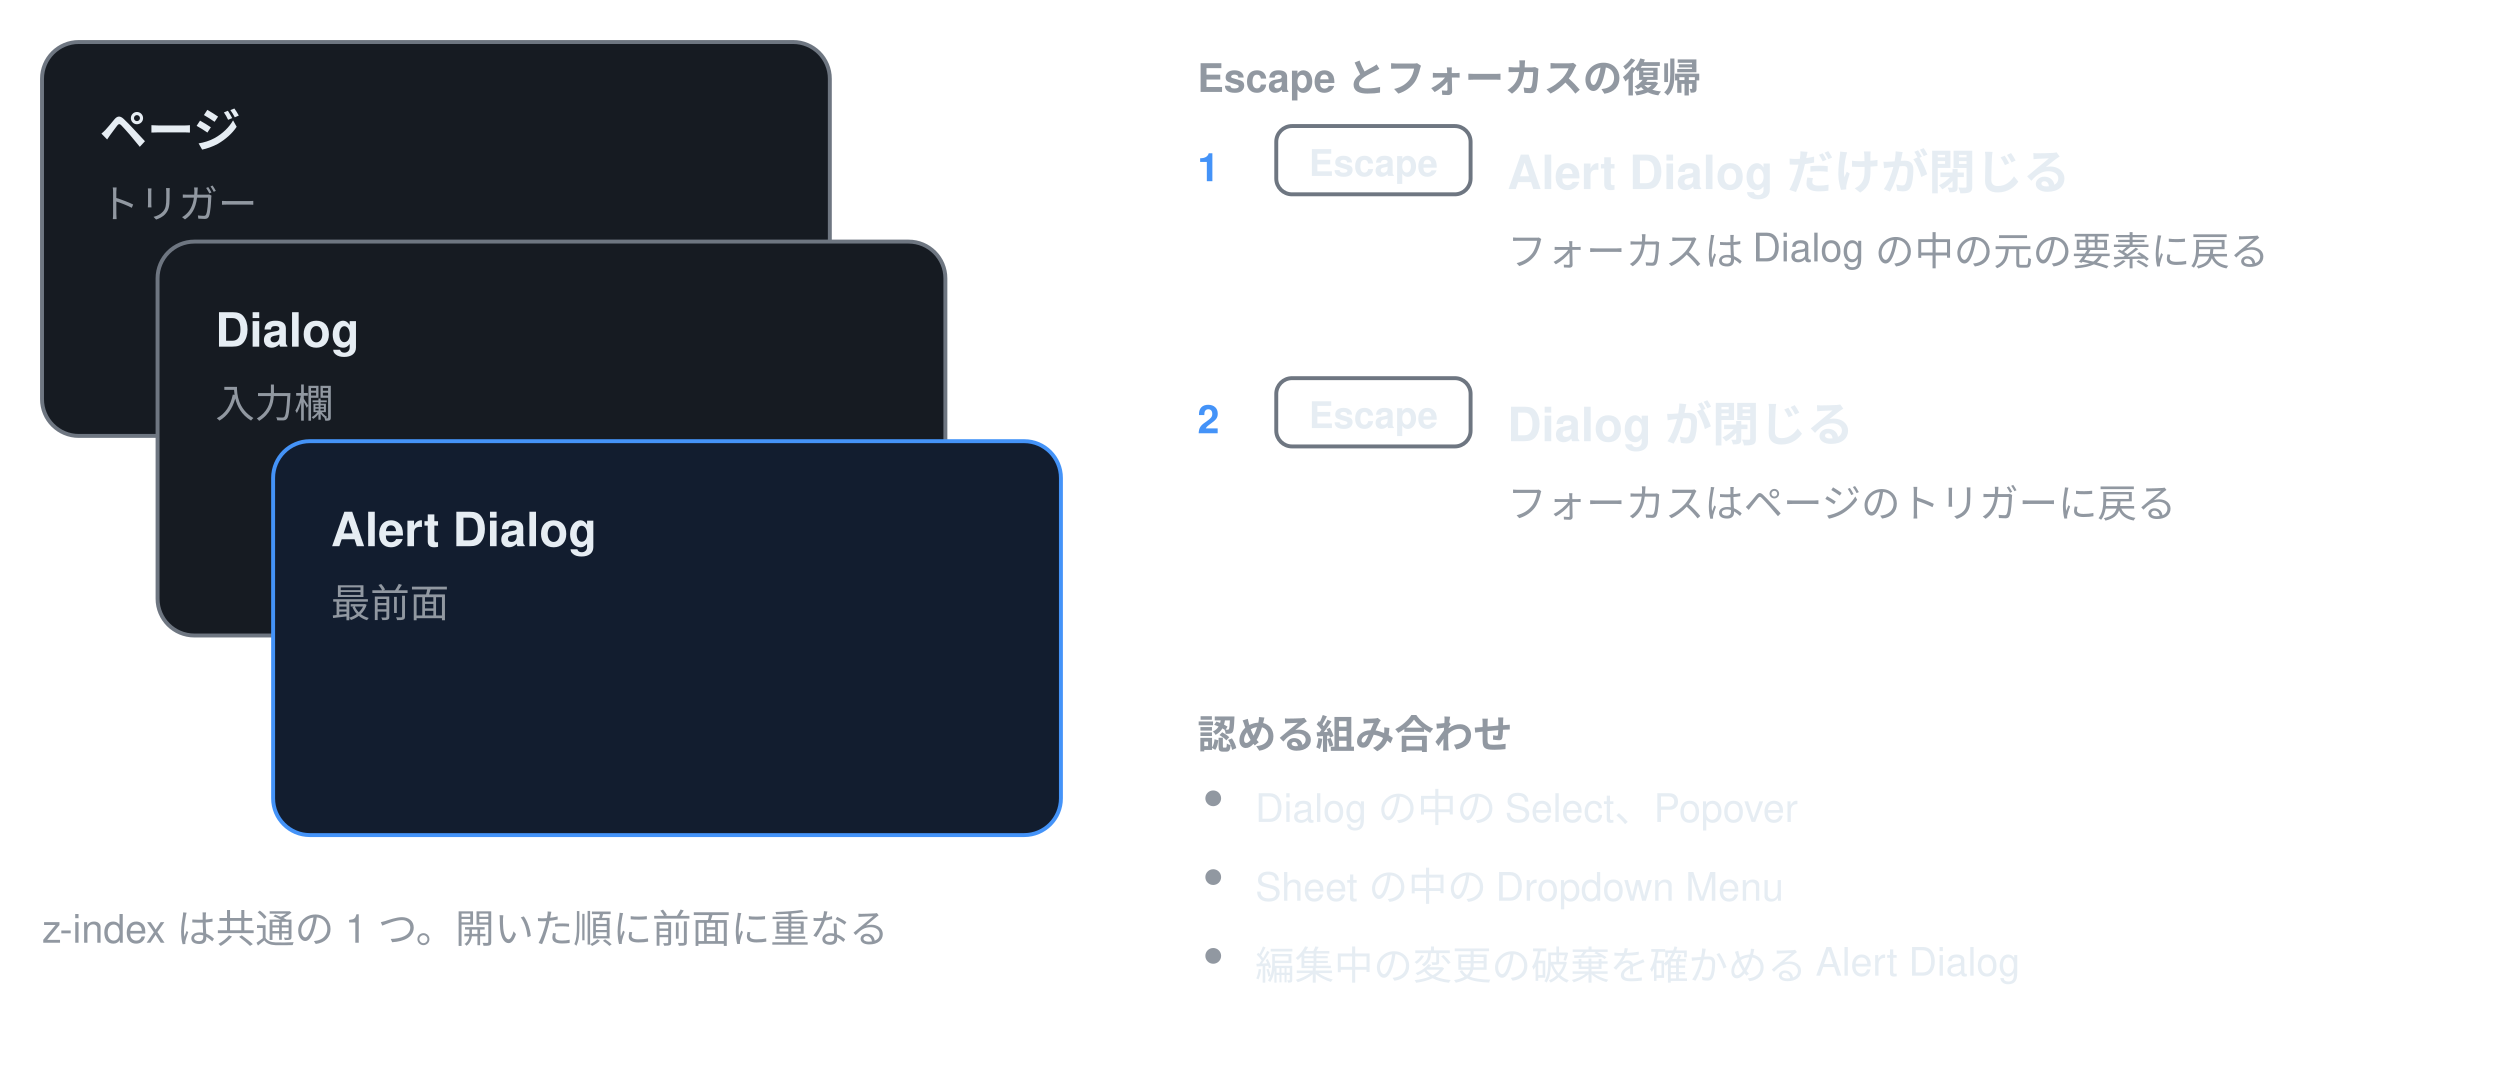
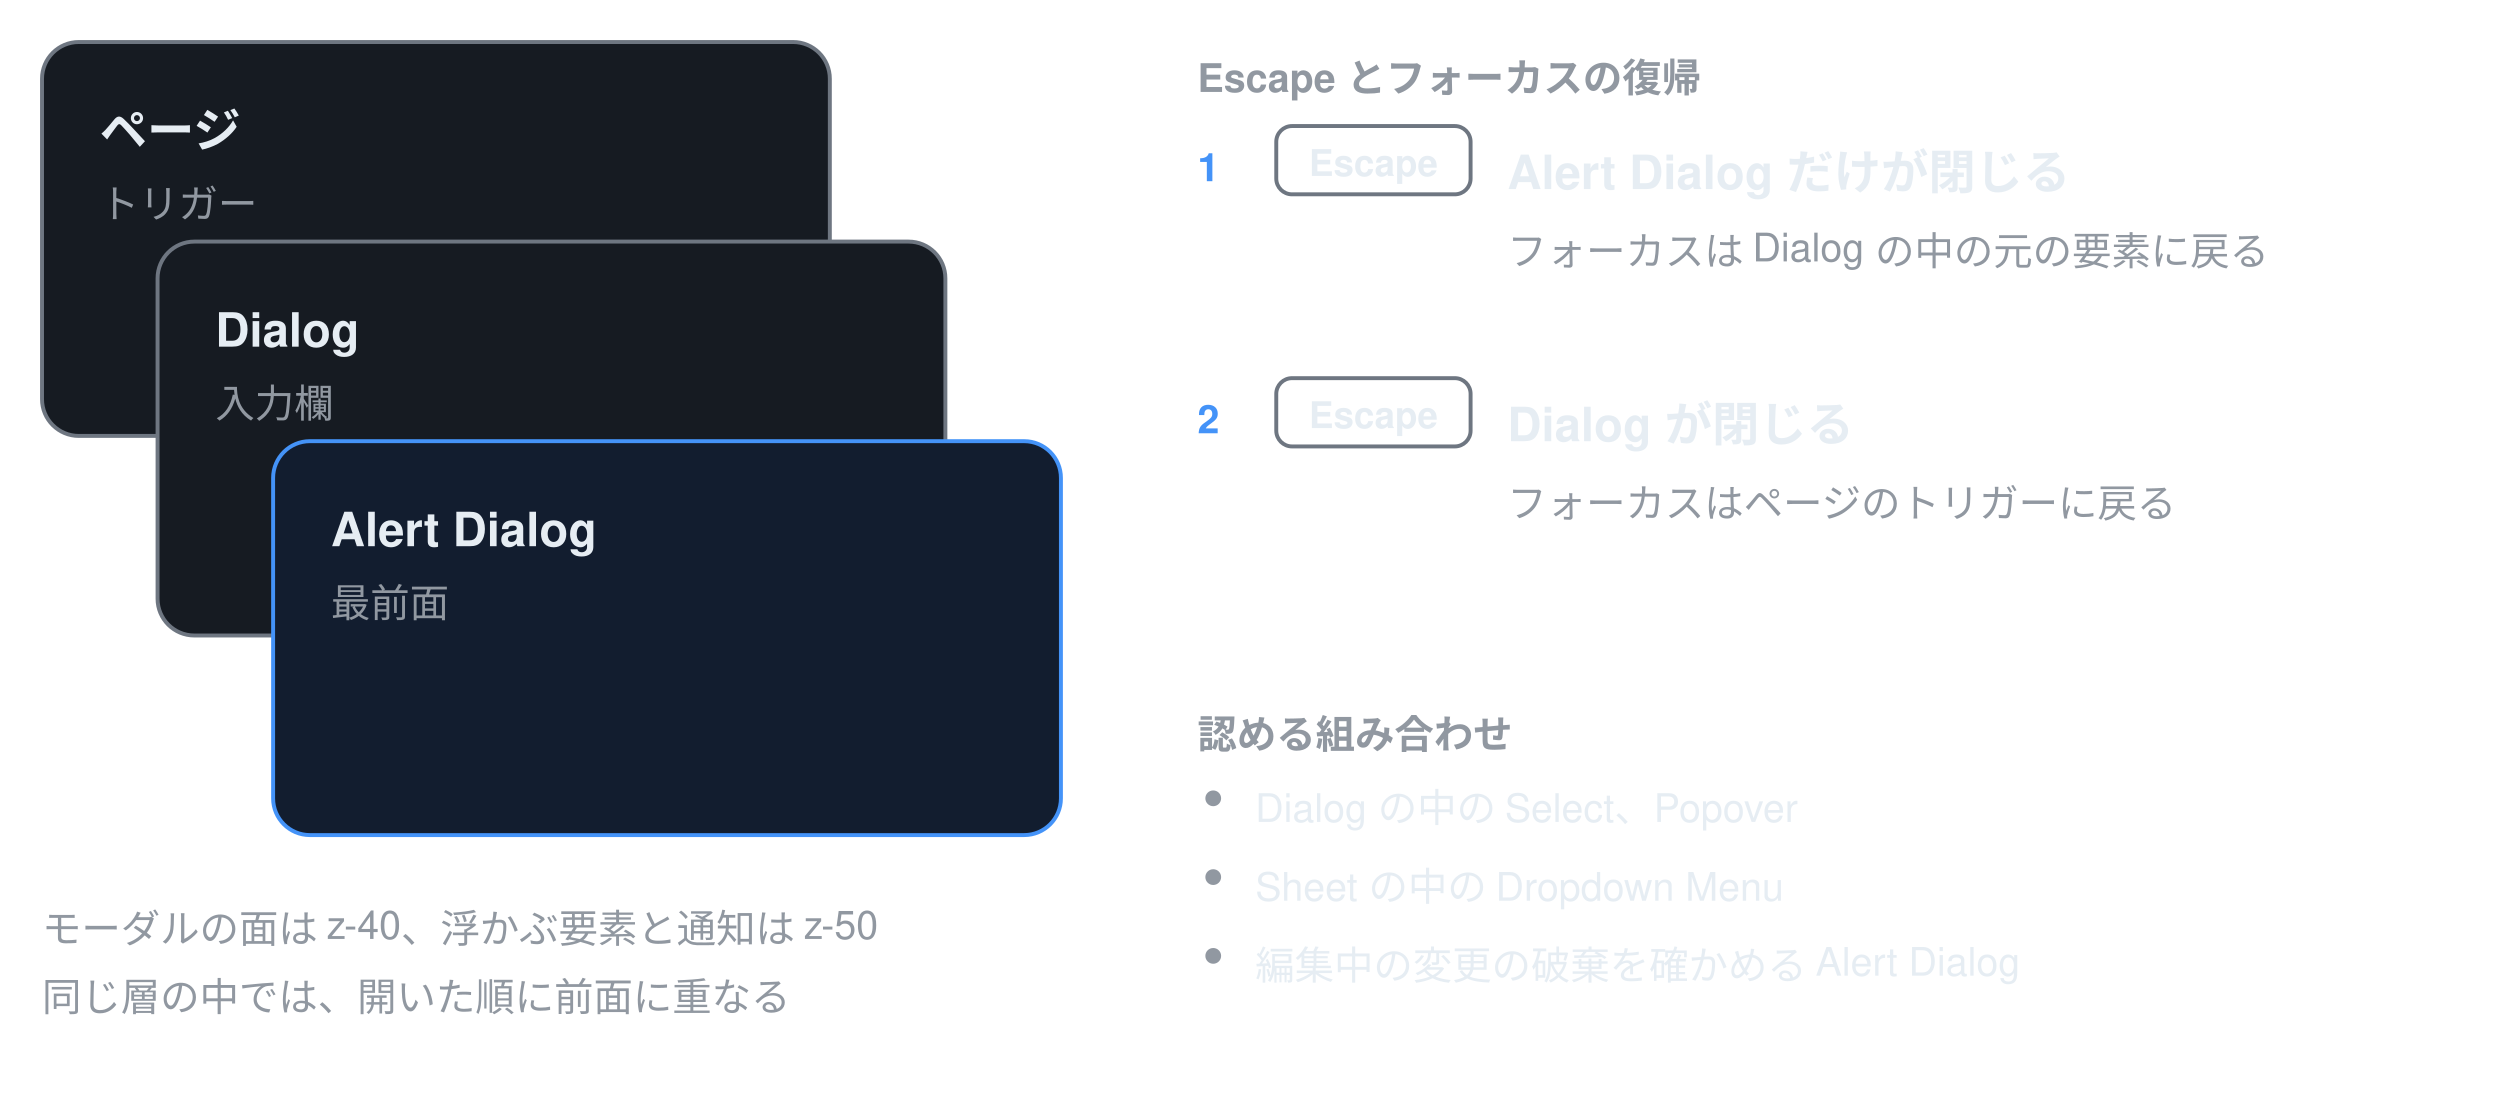
- <svg xmlns="http://www.w3.org/2000/svg" style="background: transparent; background-color: transparent; color-scheme: dark;" version="1.1" width="952px" height="411px" viewBox="0 0 952 411">
+ <svg xmlns="http://www.w3.org/2000/svg" style="background: transparent; background-color: transparent; color-scheme: dark;" version="1.1" width="952px" height="423px" viewBox="0 0 952 423">
  <defs />
  <g>
    <g data-cell-id="0">
      <g data-cell-id="1">
        <g data-cell-id="c1">
          <g>
            <rect x="16" y="16" width="300" height="150" rx="14" ry="14" fill="#f6f8fa" stroke="#8c959f" stroke-width="1.5" pointer-events="all" style="fill: rgb(22, 27, 34); stroke: rgb(110, 118, 129);" />
          </g>
        </g>
        <g data-cell-id="c2">
          <g>
            <rect x="38" y="34" width="220" height="24" fill="none" stroke="none" pointer-events="all" />
          </g>
          <g>
            <g fill="#1F2328" font-family="Helvetica" font-weight="bold" text-anchor="start" font-size="18px" style="fill: rgb(230, 237, 243);">
              <text x="38" y="56">ページ</text>
            </g>
          </g>
        </g>
        <g data-cell-id="c3">
          <g>
            <rect x="38" y="64" width="220" height="20" fill="none" stroke="none" pointer-events="all" />
          </g>
          <g>
            <g fill="#59636E" font-family="Helvetica" text-anchor="start" font-size="15px" style="fill: rgb(145, 152, 161);">
              <text x="38" y="83">トリガー</text>
            </g>
          </g>
        </g>
        <g data-cell-id="c4">
          <g>
            <rect x="60" y="92" width="300" height="150" rx="14" ry="14" fill="#f6f8fa" stroke="#8c959f" stroke-width="1.5" pointer-events="all" style="fill: rgb(22, 27, 34); stroke: rgb(110, 118, 129);" />
          </g>
        </g>
        <g data-cell-id="c5">
          <g>
            <rect x="82" y="110" width="220" height="24" fill="none" stroke="none" pointer-events="all" />
          </g>
          <g>
            <g fill="#1F2328" font-family="Helvetica" font-weight="bold" text-anchor="start" font-size="18px" style="fill: rgb(230, 237, 243);">
              <text x="82" y="132">Dialog</text>
            </g>
          </g>
        </g>
        <g data-cell-id="c6">
          <g>
            <rect x="82" y="140" width="220" height="20" fill="none" stroke="none" pointer-events="all" />
          </g>
          <g>
            <g fill="#59636E" font-family="Helvetica" text-anchor="start" font-size="15px" style="fill: rgb(145, 152, 161);">
              <text x="82" y="159">入力欄</text>
            </g>
          </g>
        </g>
        <g data-cell-id="c7">
          <g>
            <rect x="104" y="168" width="300" height="150" rx="14" ry="14" fill="#ddf4ff" stroke="#0969da" stroke-width="1.5" pointer-events="all" style="fill: rgb(18, 29, 47); stroke: rgb(68, 147, 248);" />
          </g>
        </g>
        <g data-cell-id="c8">
          <g>
            <rect x="126" y="186" width="220" height="24" fill="none" stroke="none" pointer-events="all" />
          </g>
          <g>
            <g fill="#1F2328" font-family="Helvetica" font-weight="bold" text-anchor="start" font-size="18px" style="fill: rgb(230, 237, 243);">
              <text x="126" y="208">Alert Dialog</text>
            </g>
          </g>
        </g>
        <g data-cell-id="c9">
          <g>
            <rect x="126" y="216" width="220" height="20" fill="none" stroke="none" pointer-events="all" />
          </g>
          <g>
            <g fill="#59636E" font-family="Helvetica" text-anchor="start" font-size="15px" style="fill: rgb(145, 152, 161);">
              <text x="126" y="235">最前面</text>
            </g>
          </g>
        </g>
        <g data-cell-id="c10">
          <g>
            <rect x="456" y="16" width="460" height="18" fill="none" stroke="none" pointer-events="all" />
          </g>
          <g>
            <g fill="#59636E" font-family="Helvetica" font-weight="bold" text-anchor="start" font-size="15px" style="fill: rgb(145, 152, 161);">
              <text x="456" y="35">Escape とフォーカスの復帰</text>
            </g>
          </g>
        </g>
        <g data-cell-id="c11">
          <g>
            <rect x="456" y="50" width="24" height="20" fill="none" stroke="none" pointer-events="all" />
          </g>
          <g>
            <g fill="#0969DA" font-family="Helvetica" font-weight="bold" text-anchor="start" font-size="15px" style="fill: rgb(68, 147, 248);">
              <text x="456" y="69">1</text>
            </g>
          </g>
        </g>
        <g data-cell-id="c12">
          <g>
            <rect x="486" y="48" width="74" height="26" rx="6" ry="6" fill="none" stroke="#8c959f" stroke-width="1.5" pointer-events="all" style="stroke: rgb(110, 118, 129);" />
          </g>
        </g>
        <g data-cell-id="c13">
          <g>
            <rect x="486" y="48" width="74" height="26" fill="none" stroke="none" pointer-events="all" />
          </g>
          <g>
            <g fill="#1F2328" font-family="Helvetica" font-weight="bold" text-anchor="middle" font-size="14px" style="fill: rgb(230, 237, 243);">
              <text x="523" y="67">Escape</text>
            </g>
          </g>
        </g>
        <g data-cell-id="c14">
          <g>
            <rect x="574" y="50" width="340" height="24" fill="none" stroke="none" pointer-events="all" />
          </g>
          <g>
            <g fill="#1F2328" font-family="Helvetica" font-weight="bold" text-anchor="start" font-size="18px" style="fill: rgb(230, 237, 243);">
              <text x="574" y="72">Alert Dialog だけが閉じる</text>
            </g>
          </g>
        </g>
        <g data-cell-id="c15">
          <g>
            <rect x="574" y="82" width="340" height="20" fill="none" stroke="none" pointer-events="all" />
          </g>
          <g>
            <g fill="#59636E" font-family="Helvetica" text-anchor="start" font-size="15px" style="fill: rgb(145, 152, 161);">
              <text x="574" y="101">フォーカスは Dialog の中の元の要素に戻る</text>
            </g>
          </g>
        </g>
        <g data-cell-id="c16">
          <g>
            <rect x="456" y="146" width="24" height="20" fill="none" stroke="none" pointer-events="all" />
          </g>
          <g>
            <g fill="#0969DA" font-family="Helvetica" font-weight="bold" text-anchor="start" font-size="15px" style="fill: rgb(68, 147, 248);">
              <text x="456" y="165">2</text>
            </g>
          </g>
        </g>
        <g data-cell-id="c17">
          <g>
            <rect x="486" y="144" width="74" height="26" rx="6" ry="6" fill="none" stroke="#8c959f" stroke-width="1.5" pointer-events="all" style="stroke: rgb(110, 118, 129);" />
          </g>
        </g>
        <g data-cell-id="c18">
          <g>
            <rect x="486" y="144" width="74" height="26" fill="none" stroke="none" pointer-events="all" />
          </g>
          <g>
            <g fill="#1F2328" font-family="Helvetica" font-weight="bold" text-anchor="middle" font-size="14px" style="fill: rgb(230, 237, 243);">
              <text x="523" y="163">Escape</text>
            </g>
          </g>
        </g>
        <g data-cell-id="c19">
          <g>
            <rect x="574" y="146" width="340" height="24" fill="none" stroke="none" pointer-events="all" />
          </g>
          <g>
            <g fill="#1F2328" font-family="Helvetica" font-weight="bold" text-anchor="start" font-size="18px" style="fill: rgb(230, 237, 243);">
              <text x="574" y="168">Dialog が閉じる</text>
            </g>
          </g>
        </g>
        <g data-cell-id="c20">
          <g>
            <rect x="574" y="178" width="340" height="20" fill="none" stroke="none" pointer-events="all" />
          </g>
          <g>
            <g fill="#59636E" font-family="Helvetica" text-anchor="start" font-size="15px" style="fill: rgb(145, 152, 161);">
              <text x="574" y="197">フォーカスはページのトリガーに戻る</text>
            </g>
          </g>
        </g>
        <g data-cell-id="c21">
          <g>
            <rect x="456" y="266" width="460" height="18" fill="none" stroke="none" pointer-events="all" />
          </g>
          <g>
            <g fill="#59636E" font-family="Helvetica" font-weight="bold" text-anchor="start" font-size="15px" style="fill: rgb(145, 152, 161);">
              <text x="456" y="285">認める組み合わせ</text>
            </g>
          </g>
        </g>
        <g data-cell-id="c22">
          <g>
            <ellipse cx="462" cy="304" rx="3" ry="3" fill="#57606a" stroke="none" pointer-events="all" style="fill: rgb(145, 152, 161);" />
          </g>
        </g>
        <g data-cell-id="c23">
          <g>
            <rect x="478" y="294" width="440" height="20" fill="none" stroke="none" pointer-events="all" />
          </g>
          <g>
            <g fill="#1F2328" font-family="Helvetica" text-anchor="start" font-size="15px" style="fill: rgb(230, 237, 243);">
              <text x="478" y="313">Dialog の中の Select、Popover</text>
            </g>
          </g>
        </g>
        <g data-cell-id="c24">
          <g>
            <ellipse cx="462" cy="334" rx="3" ry="3" fill="#57606a" stroke="none" pointer-events="all" style="fill: rgb(145, 152, 161);" />
          </g>
        </g>
        <g data-cell-id="c25">
          <g>
            <rect x="478" y="324" width="440" height="20" fill="none" stroke="none" pointer-events="all" />
          </g>
          <g>
            <g fill="#1F2328" font-family="Helvetica" text-anchor="start" font-size="15px" style="fill: rgb(230, 237, 243);">
              <text x="478" y="343">Sheet の中の Dropdown Menu</text>
            </g>
          </g>
        </g>
        <g data-cell-id="c26">
          <g>
            <ellipse cx="462" cy="364" rx="3" ry="3" fill="#57606a" stroke="none" pointer-events="all" style="fill: rgb(145, 152, 161);" />
          </g>
        </g>
        <g data-cell-id="c27">
          <g>
            <rect x="478" y="354" width="440" height="20" fill="none" stroke="none" pointer-events="all" />
          </g>
          <g>
            <g fill="#1F2328" font-family="Helvetica" text-anchor="start" font-size="15px" style="fill: rgb(230, 237, 243);">
              <text x="478" y="373">編集中の変更の破棄を確かめる Alert Dialog</text>
            </g>
          </g>
        </g>
        <g data-cell-id="c28">
          <g>
-             <rect x="16" y="340" width="400" height="20" fill="none" stroke="none" pointer-events="all" />
-           </g>
-           <g>
-             <g fill="#59636E" font-family="Helvetica" text-anchor="start" font-size="15px" style="fill: rgb(145, 152, 161);">
-               <text x="16" y="359">z-index は共通の 1 つ。開いた順に前面に重なる</text>
+             <rect x="16" y="340" width="420" height="20" fill="none" stroke="none" pointer-events="all" />
+           </g>
+           <g>
+             <g fill="#59636E" font-family="Helvetica" text-anchor="start" font-size="15px" style="fill: rgb(145, 152, 161);">
+               <text x="16" y="359">モーダルの面は z-40、浮かぶ要素と通知は z-50</text>
+             </g>
+           </g>
+         </g>
+         <g data-cell-id="c29">
+           <g>
+             <rect x="16" y="366" width="420" height="20" fill="none" stroke="none" pointer-events="all" />
+           </g>
+           <g>
+             <g fill="#59636E" font-family="Helvetica" text-anchor="start" font-size="15px" style="fill: rgb(145, 152, 161);">
+               <text x="16" y="385">同じ層の中では、開いた順に前面に重なる</text>
            </g>
          </g>
        </g>
      </g>
    </g>
  </g>
</svg>
